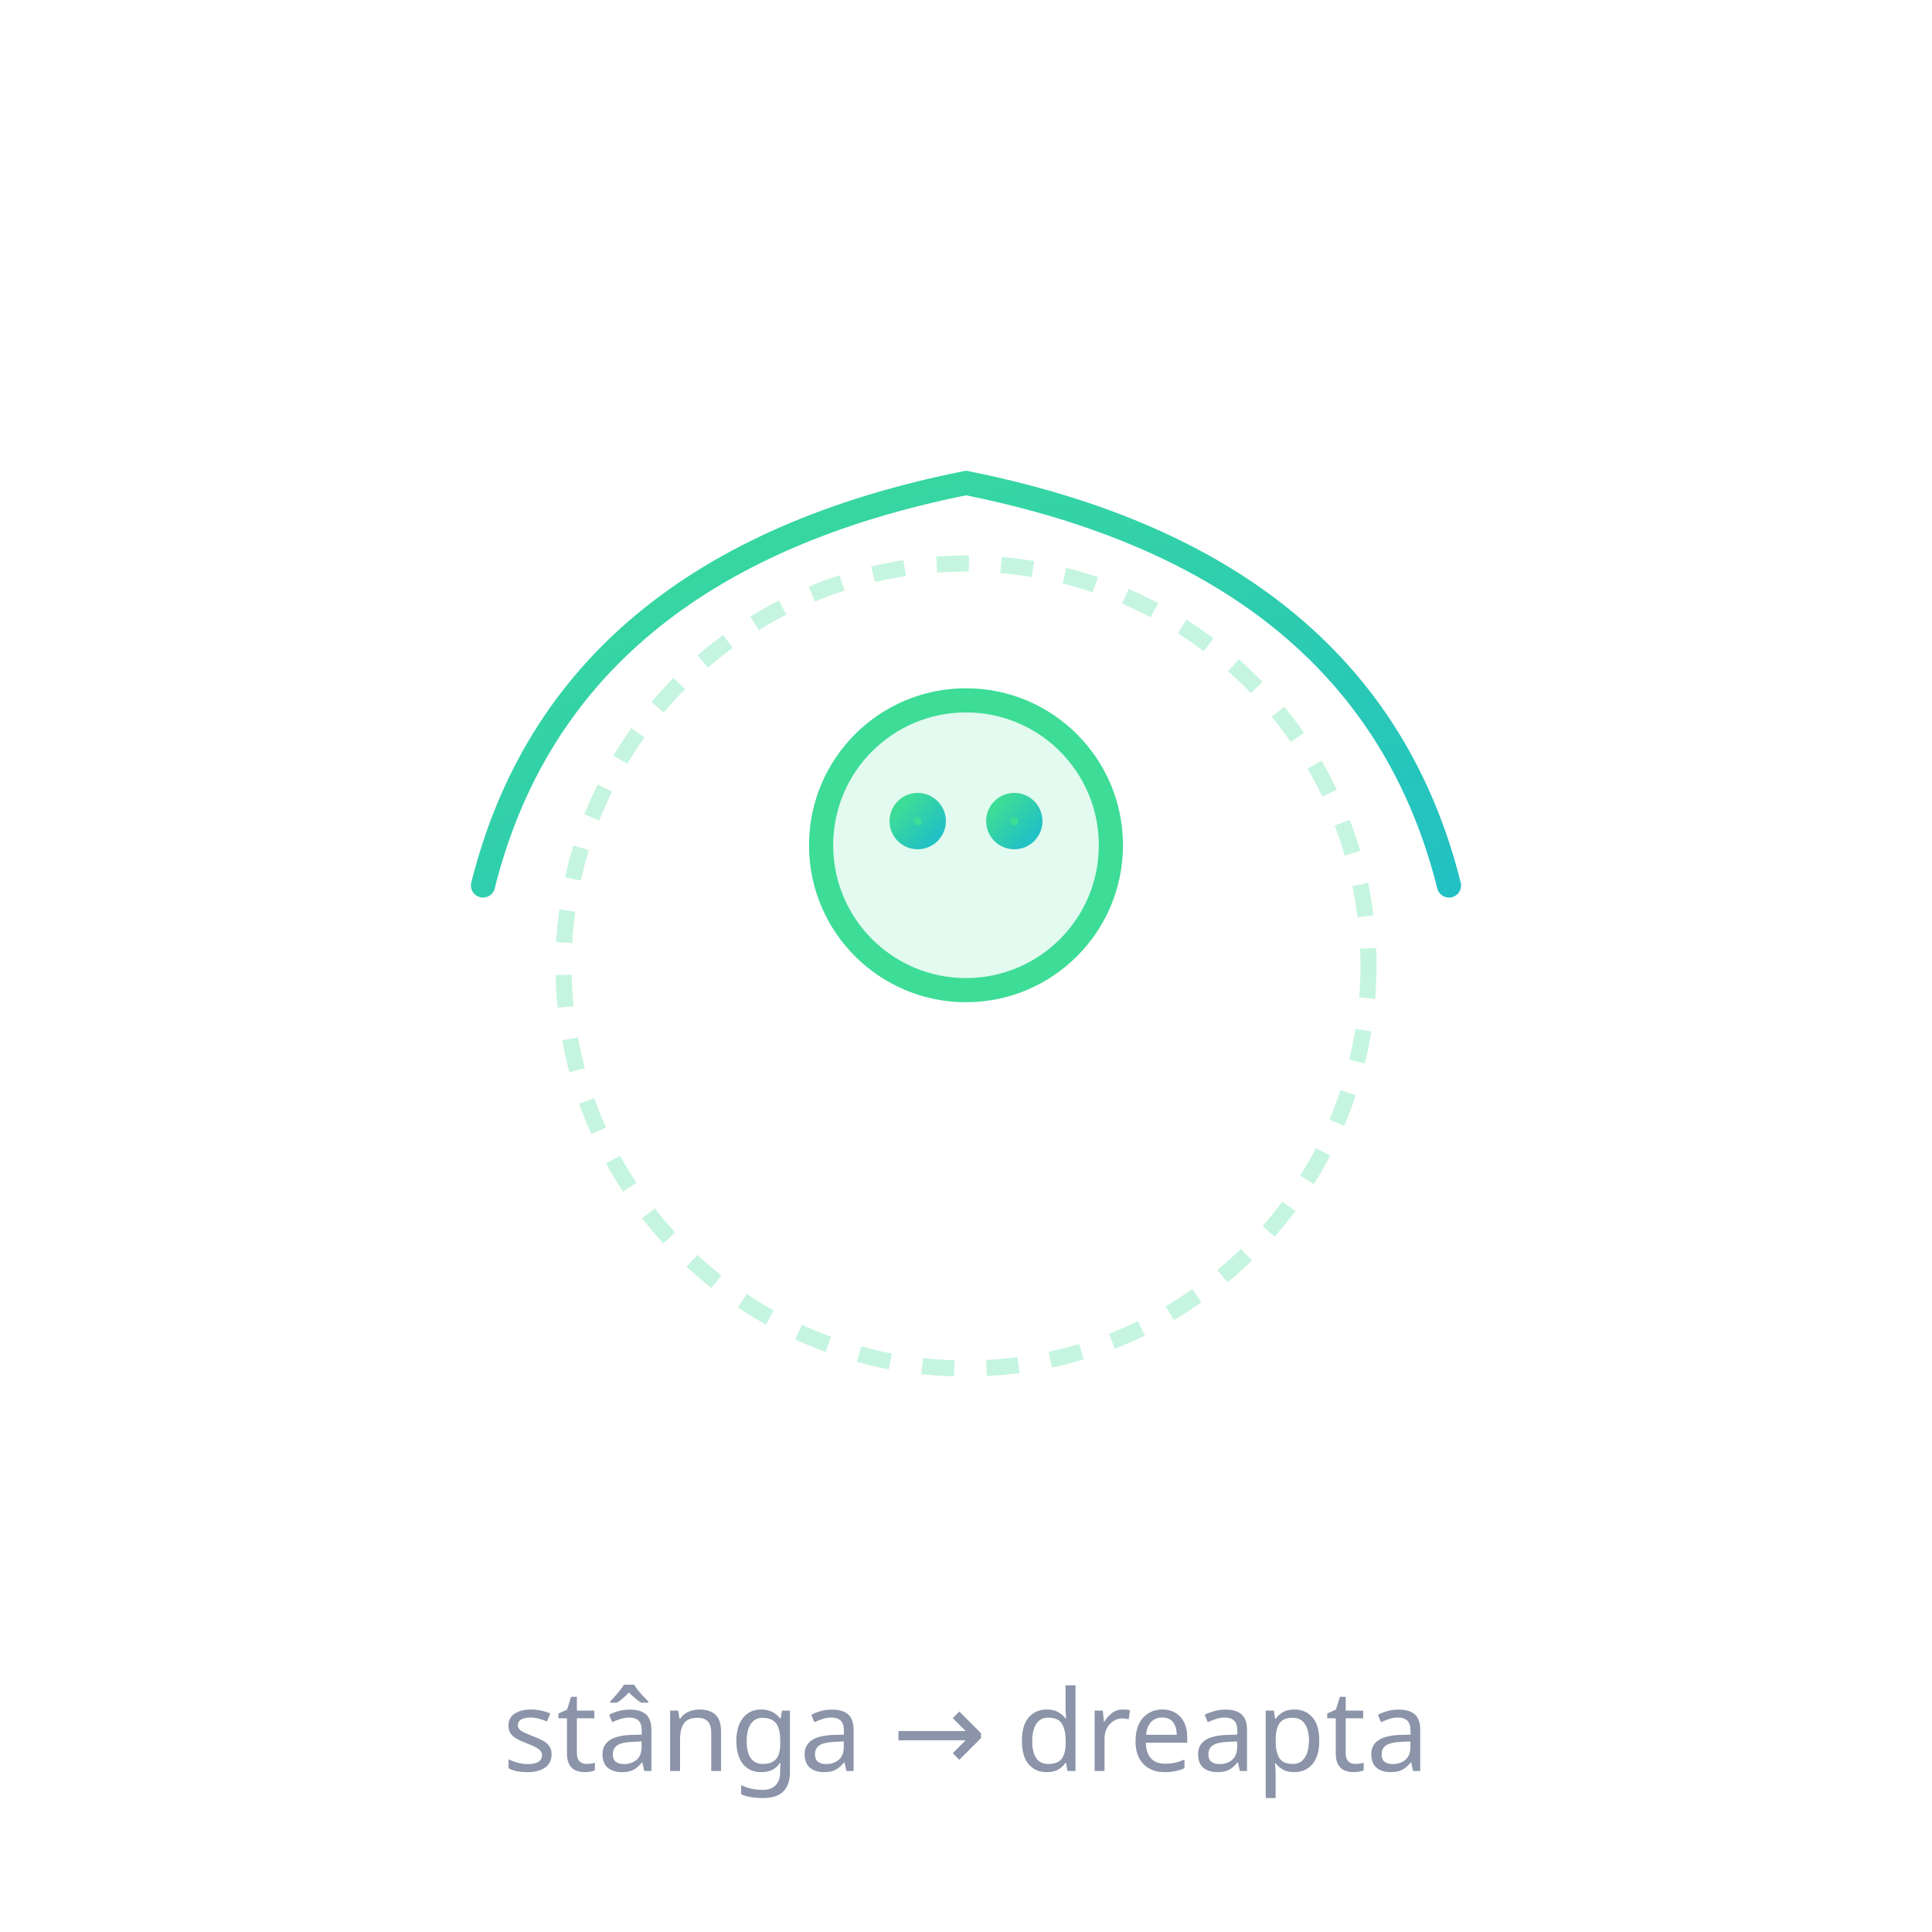
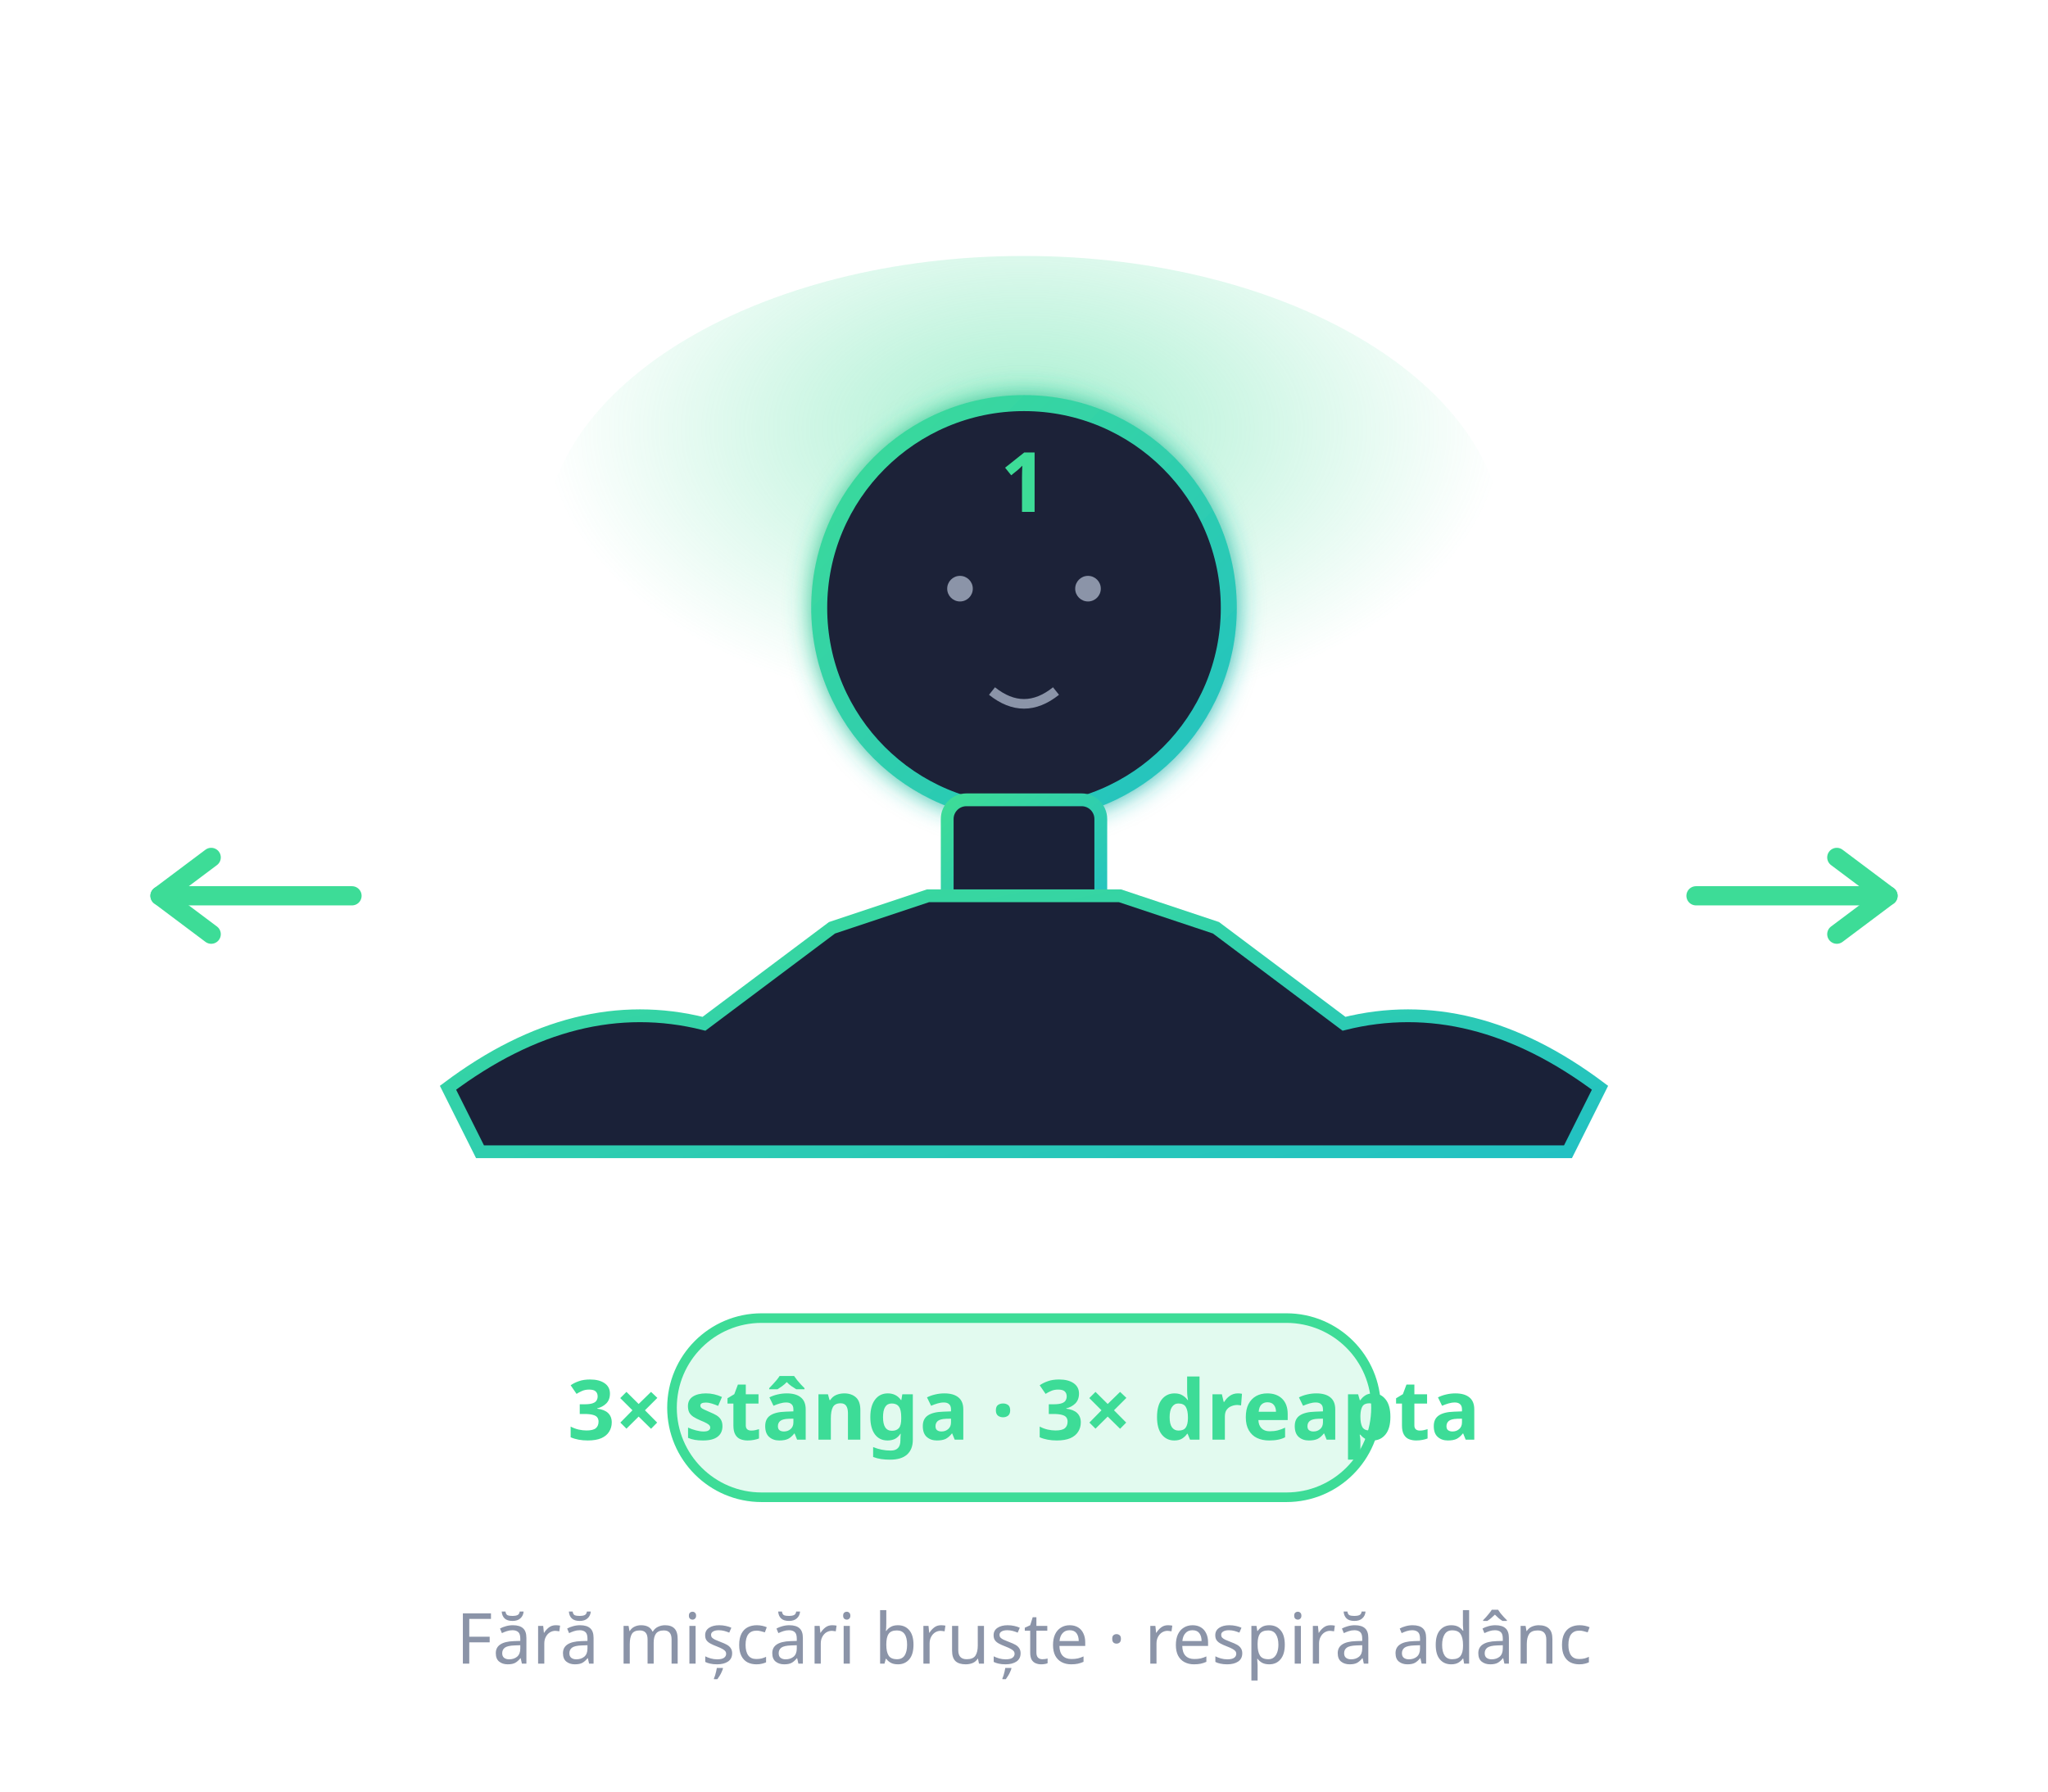
- <svg xmlns="http://www.w3.org/2000/svg" viewBox="0 0 240 240" aria-label="Întoarce gâtul">
+ <svg xmlns="http://www.w3.org/2000/svg" viewBox="0 0 320 280" aria-label="Exercițiu: întinde gâtul">
  <defs>
-     <linearGradient id="neck-g" x1="0" y1="0" x2="1" y2="1">
+     <linearGradient id="neckG" x1="0" y1="0" x2="1" y2="1">
      <stop offset="0%" stop-color="#3ddc97" />
      <stop offset="100%" stop-color="#22c1c3" />
    </linearGradient>
+     <radialGradient id="neckZone" cx="50%" cy="30%">
+       <stop offset="0%" stop-color="#3ddc97" stop-opacity="0.45" />
+       <stop offset="100%" stop-color="#3ddc97" stop-opacity="0" />
+     </radialGradient>
+     <filter id="glow">
+       <feGaussianBlur stdDeviation="2" result="blur" />
+       <feMerge>
+         <feMergeNode in="blur" />
+         <feMergeNode in="SourceGraphic" />
+       </feMerge>
+     </filter>
  </defs>
-   <g transform="translate(120,120)">
-     <circle r="50" fill="none" stroke="#3ddc97" stroke-width="2" opacity="0.3" stroke-dasharray="4 4" />
-     <g stroke="url(#neck-g)" stroke-width="3" fill="none" stroke-linecap="round">
-       <path d="M-60,-10 Q-50,-50 0,-60 Q50,-50 60,-10">
-         <animateTransform attributeName="transform" type="rotate" values="0;15;-15;0" dur="4s" repeatCount="indefinite" />
-       </path>
-       <circle cx="0" cy="-15" r="18" fill="rgba(61,220,151,0.15)" stroke="#3ddc97">
-         <animateTransform attributeName="transform" type="rotate" values="0;15;-15;0" dur="4s" repeatCount="indefinite" />
-       </circle>
-       <circle cx="-6" cy="-18" r="2" fill="#3ddc97">
-         <animateTransform attributeName="transform" type="rotate" values="0;15;-15;0" dur="4s" repeatCount="indefinite" />
-       </circle>
-       <circle cx="6" cy="-18" r="2" fill="#3ddc97">
-         <animateTransform attributeName="transform" type="rotate" values="0;15;-15;0" dur="4s" repeatCount="indefinite" />
-       </circle>
-     </g>
-     <text y="100" text-anchor="middle" fill="#8b94a8" font-size="14" font-family="sans-serif">stânga → dreapta</text>
+   <ellipse cx="160" cy="85" rx="75" ry="45" fill="url(#neckZone)" />
+   <g>
+     <animateTransform attributeName="transform" type="rotate" values="-8 160 125; 8 160 125; -8 160 125" dur="4s" repeatCount="indefinite" />
+     <circle cx="160" cy="95" r="32" fill="#1a2138" stroke="url(#neckG)" stroke-width="2.5" filter="url(#glow)" />
+     <circle cx="150" cy="92" r="2" fill="#8b94a8" />
+     <circle cx="170" cy="92" r="2" fill="#8b94a8" />
+     <path d="M155,108 Q160,112 165,108" stroke="#8b94a8" stroke-width="1.5" fill="none" />
+     <rect x="148" y="125" width="24" height="20" rx="3" fill="#1a2138" stroke="url(#neckG)" stroke-width="2" />
+     <text x="160" y="80" text-anchor="middle" fill="#3ddc97" font-size="13" font-weight="700" font-family="sans-serif">1</text>
  </g>
+   <path d="M70,170 Q90,155 110,160 L130,145 L145,140 L175,140 L190,145 L210,160 Q230,155 250,170 L245,180 L75,180 Z" fill="#1a2138" stroke="url(#neckG)" stroke-width="2" />
+   <g transform="translate(55,140)">
+     <path d="M0,0 L-30,0" stroke="#3ddc97" stroke-width="3" fill="none" stroke-linecap="round" marker-end="url(#arr)">
+       <animate attributeName="opacity" values="0.3;1;0.3" dur="2s" repeatCount="indefinite" />
+     </path>
+     <path d="M-30,0 L-22,-6 M-30,0 L-22,6" stroke="#3ddc97" stroke-width="3" fill="none" stroke-linecap="round" stroke-linejoin="round" />
+   </g>
+   <g transform="translate(265,140)">
+     <path d="M0,0 L30,0" stroke="#3ddc97" stroke-width="3" fill="none" stroke-linecap="round">
+       <animate attributeName="opacity" values="1;0.3;1" dur="2s" repeatCount="indefinite" />
+     </path>
+     <path d="M30,0 L22,-6 M30,0 L22,6" stroke="#3ddc97" stroke-width="3" fill="none" stroke-linecap="round" stroke-linejoin="round" />
+   </g>
+   <g transform="translate(160,220)">
+     <rect x="-55" y="-14" width="110" height="28" rx="14" fill="rgba(61,220,151,0.15)" stroke="#3ddc97" stroke-width="1.5" />
+     <text x="0" y="5" text-anchor="middle" fill="#3ddc97" font-size="13" font-weight="600" font-family="sans-serif">
+       3× stânga · 3× dreapta
+     </text>
+   </g>
+   <text x="160" y="260" text-anchor="middle" fill="#8b94a8" font-size="11" font-family="sans-serif">Fără mișcări bruște · respiră adânc</text>
</svg>
